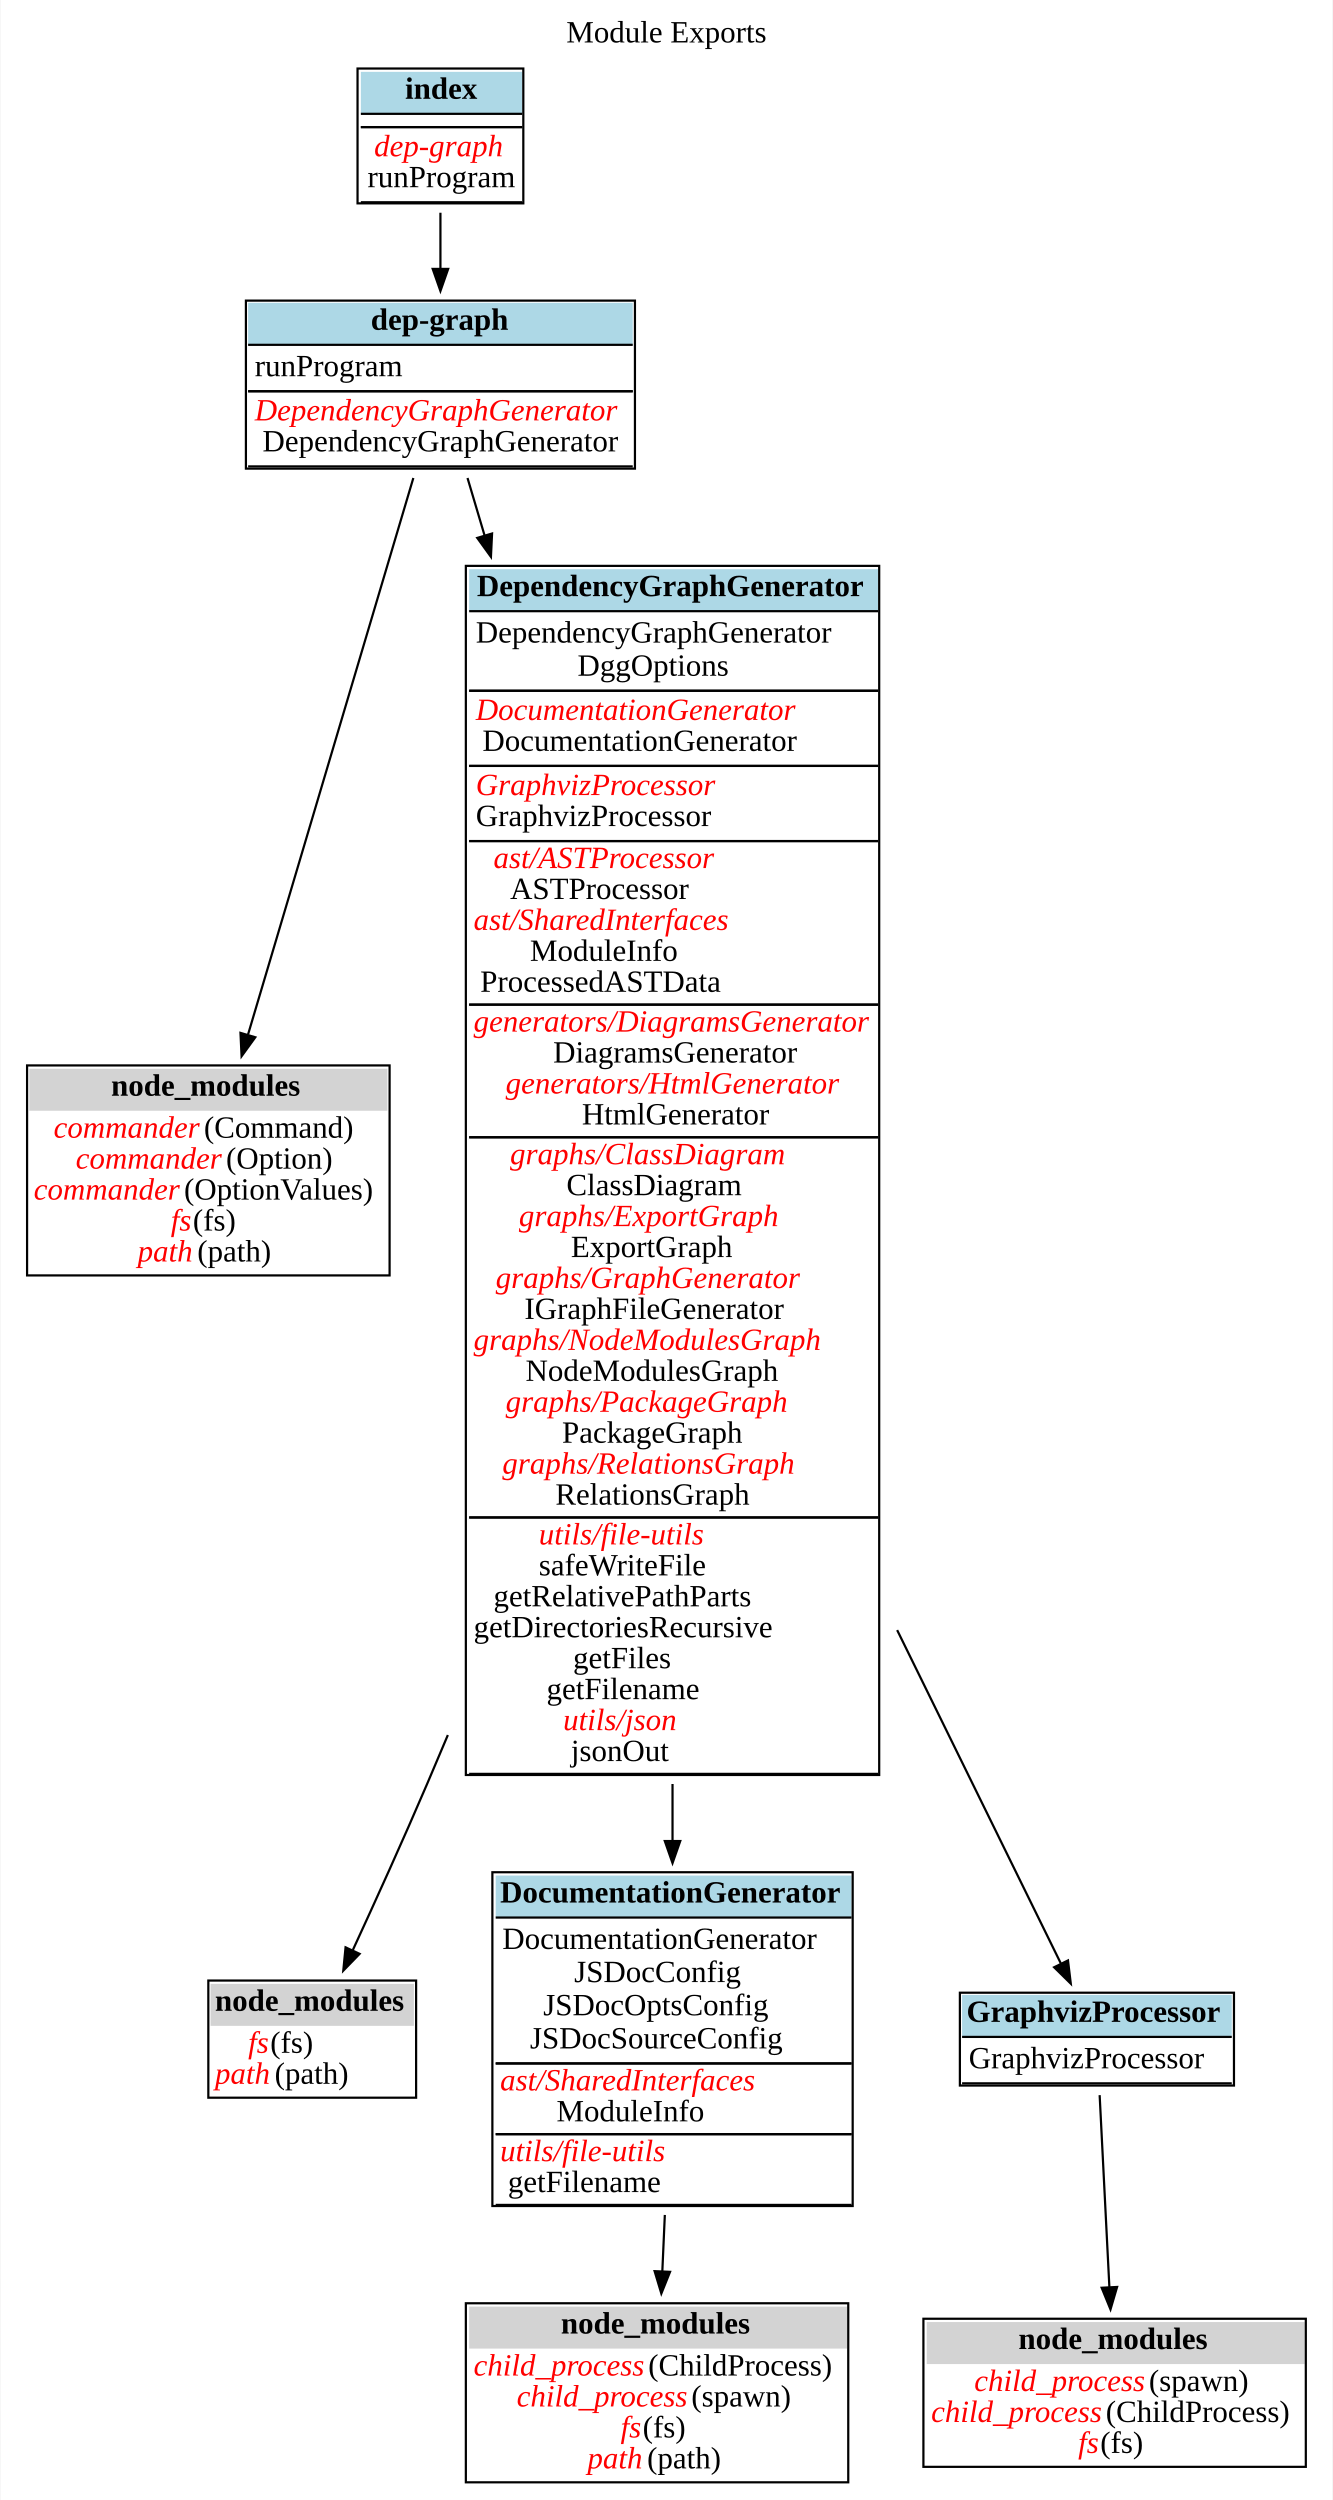
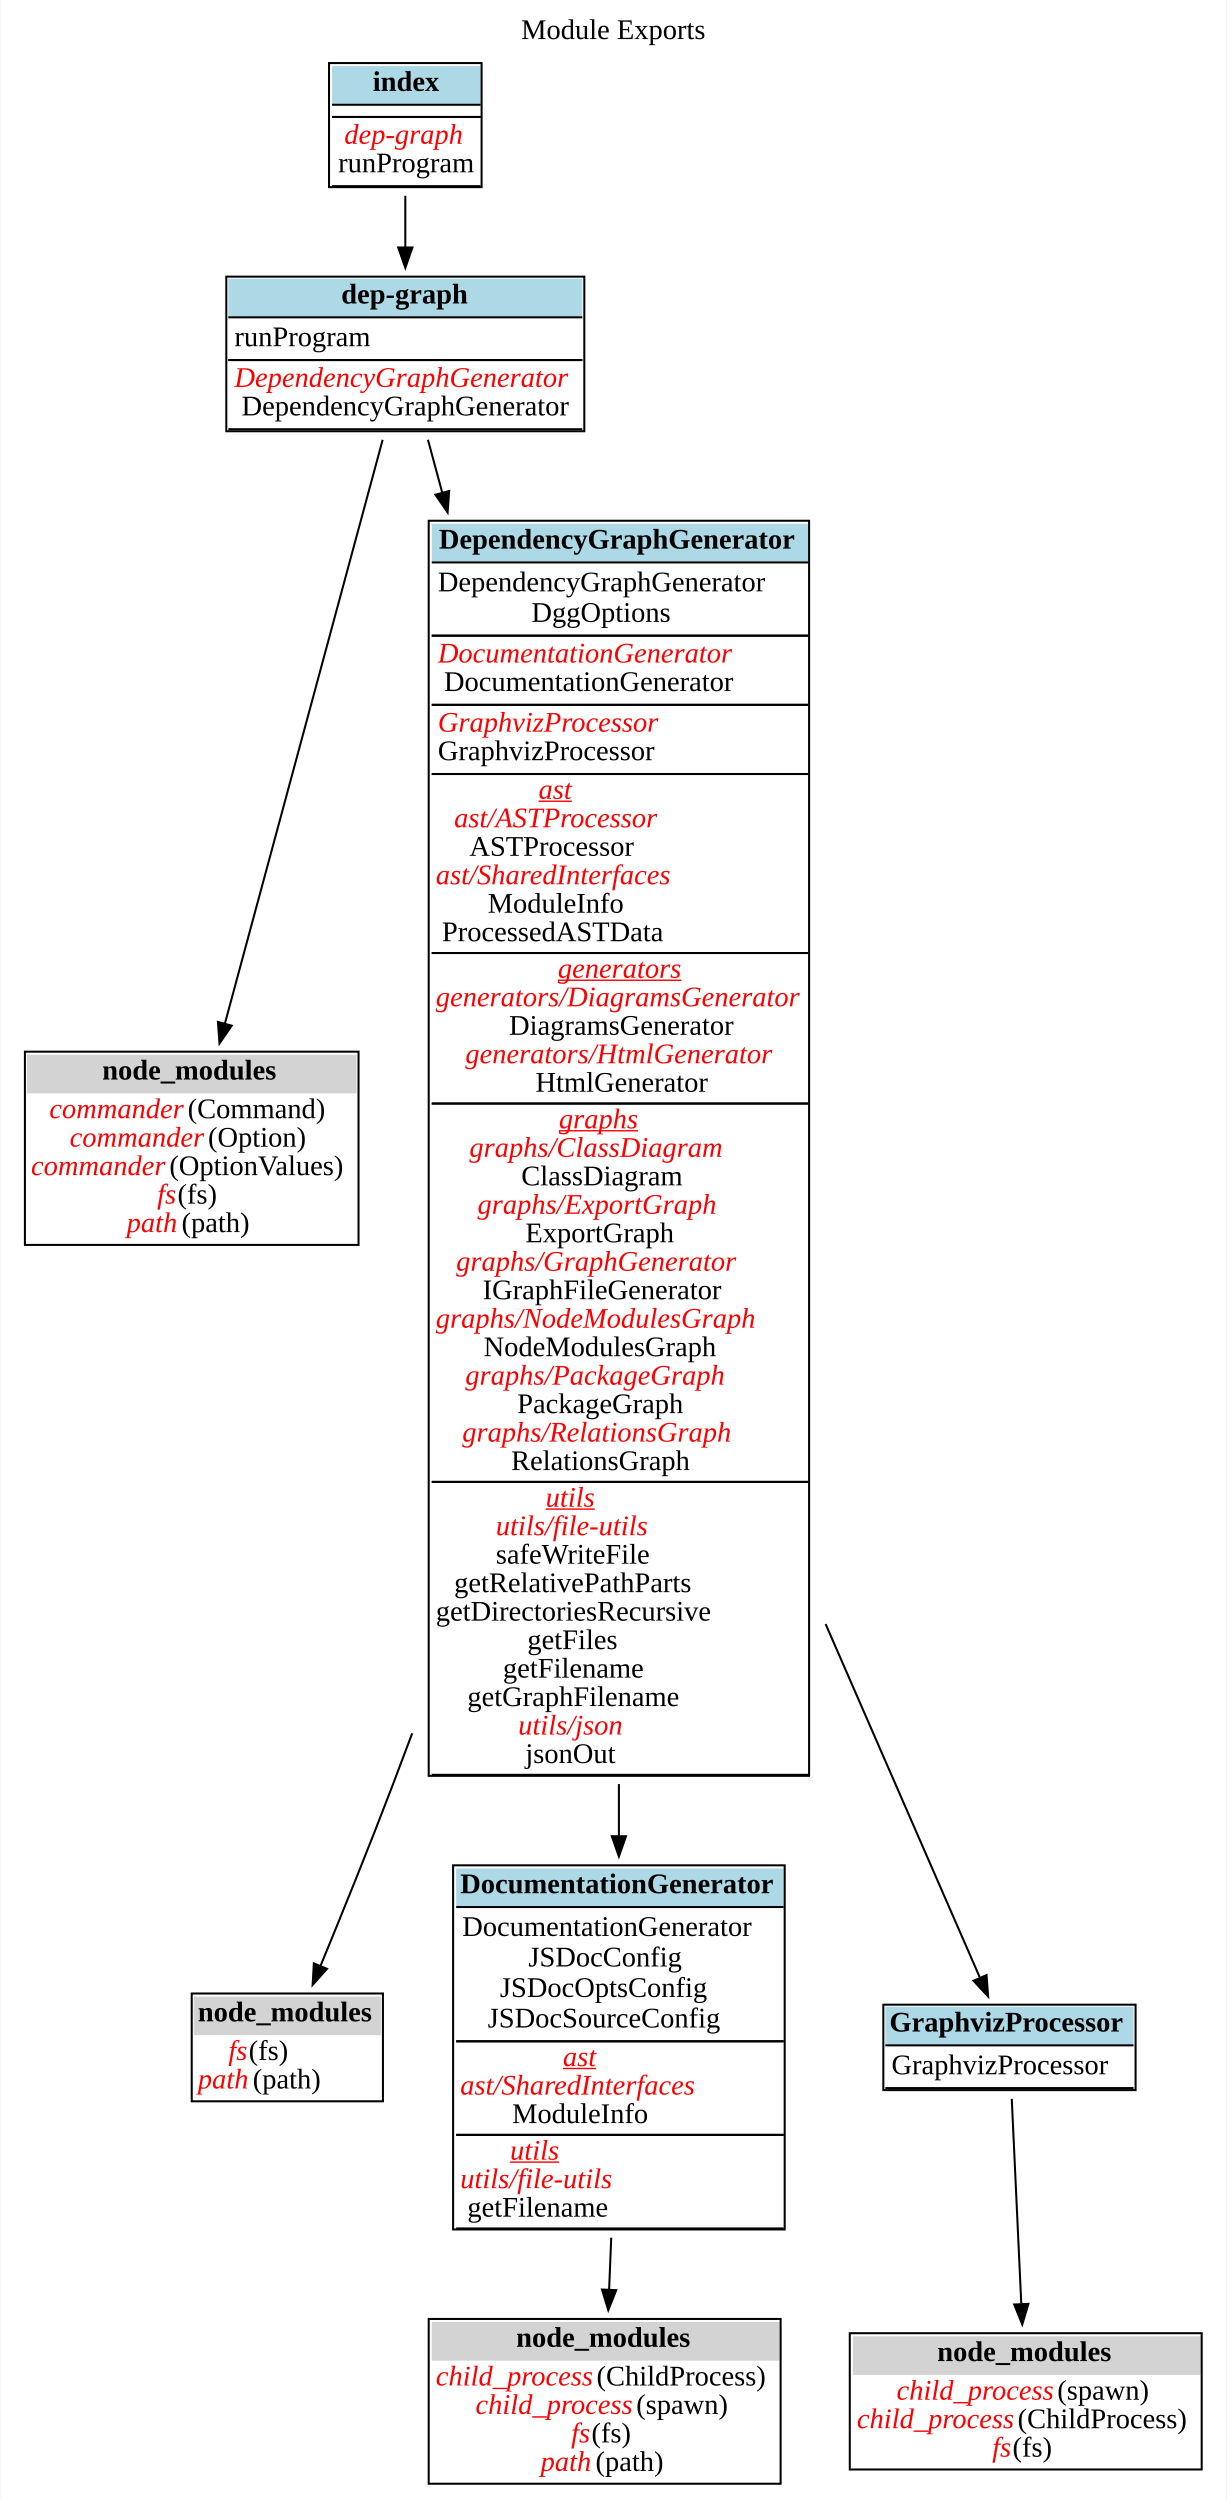
- <svg xmlns="http://www.w3.org/2000/svg" width="603pt" height="1131pt" viewBox="0.00 0.00 602.50 1131.00">
-   <g id="graph0" class="graph" transform="scale(1 1) rotate(0) translate(4 1127)">
-     <polygon fill="white" stroke="transparent" points="-4,4 -4,-1127 598.5,-1127 598.5,4 -4,4" />
-     <text text-anchor="middle" x="297.25" y="-1107.8" font-family="Times New Roman,serif" font-size="14.00"> Module Exports</text>
+ <svg xmlns="http://www.w3.org/2000/svg" xmlns:xlink="http://www.w3.org/1999/xlink" width="603pt" height="1229pt" viewBox="0.00 0.00 602.50 1229.00">
+   <g id="graph0" class="graph" transform="scale(1 1) rotate(0) translate(4 1225)">
+     <polygon fill="white" stroke="transparent" points="-4,4 -4,-1225 598.5,-1225 598.5,4 -4,4" />
+     <text text-anchor="middle" x="297.25" y="-1205.8" font-family="Times New Roman,serif" font-size="14.00"> Module Exports</text>
    <g id="node1" class="node">
-       <polygon fill="lightblue" stroke="transparent" points="108,-971 108,-990 282,-990 282,-971 108,-971" />
-       <text text-anchor="start" x="163.5" y="-977.8" font-family="Times New Roman,serif" font-weight="bold" font-size="14.00">dep-graph</text>
-       <polyline fill="none" stroke="black" points="108,-950 282,-950 " />
-       <polyline fill="none" stroke="black" points="282,-971 108,-971 " />
-       <text text-anchor="start" x="111" y="-956.8" font-family="Times New Roman,serif" font-size="14.00">runProgram</text>
-       <polyline fill="none" stroke="black" points="108,-916 282,-916 " />
-       <polyline fill="none" stroke="black" points="282,-950 108,-950 " />
-       <text text-anchor="start" x="111" y="-936.8" font-family="Times New Roman,serif" font-style="italic" font-size="14.00" fill="red">DependencyGraphGenerator</text>
-       <text text-anchor="start" x="114.5" y="-922.8" font-family="Times New Roman,serif" font-size="14.00">DependencyGraphGenerator</text>
-       <polygon fill="none" stroke="black" points="107,-915 107,-991 283,-991 283,-915 107,-915" />
+       <polygon fill="lightblue" stroke="transparent" points="108,-1069 108,-1088 282,-1088 282,-1069 108,-1069" />
+       <text text-anchor="start" x="163.5" y="-1075.8" font-family="Times New Roman,serif" font-weight="bold" font-size="14.00">dep-graph</text>
+       <polyline fill="none" stroke="black" points="108,-1048 282,-1048 " />
+       <polyline fill="none" stroke="black" points="282,-1069 108,-1069 " />
+       <text text-anchor="start" x="111" y="-1054.8" font-family="Times New Roman,serif" font-size="14.00">runProgram</text>
+       <polyline fill="none" stroke="black" points="108,-1014 282,-1014 " />
+       <polyline fill="none" stroke="black" points="282,-1048 108,-1048 " />
+       <text text-anchor="start" x="111" y="-1034.8" font-family="Times New Roman,serif" font-style="italic" font-size="14.00" fill="red">DependencyGraphGenerator</text>
+       <text text-anchor="start" x="114.5" y="-1020.8" font-family="Times New Roman,serif" font-size="14.00">DependencyGraphGenerator</text>
+       <polygon fill="none" stroke="black" points="107,-1013 107,-1089 283,-1089 283,-1013 107,-1013" />
    </g>
    <g id="node2" class="node">
-       <polygon fill="lightgrey" stroke="transparent" points="9,-624.5 9,-643.5 171,-643.5 171,-624.5 9,-624.5" />
-       <text text-anchor="start" x="46" y="-631.3" font-family="Times New Roman,serif" font-weight="bold" font-size="14.00">node_modules</text>
-       <text text-anchor="start" x="20" y="-612.3" font-family="Times New Roman,serif" font-style="italic" font-size="14.00" fill="red">commander</text>
-       <text text-anchor="start" x="88" y="-612.3" font-family="Times New Roman,serif" font-size="14.00"> (Command)</text>
-       <text text-anchor="start" x="30" y="-598.3" font-family="Times New Roman,serif" font-style="italic" font-size="14.00" fill="red">commander</text>
-       <text text-anchor="start" x="98" y="-598.3" font-family="Times New Roman,serif" font-size="14.00"> (Option)</text>
-       <text text-anchor="start" x="11" y="-584.3" font-family="Times New Roman,serif" font-style="italic" font-size="14.00" fill="red">commander</text>
-       <text text-anchor="start" x="79" y="-584.3" font-family="Times New Roman,serif" font-size="14.00"> (OptionValues)</text>
-       <text text-anchor="start" x="73" y="-570.3" font-family="Times New Roman,serif" font-style="italic" font-size="14.00" fill="red">fs</text>
-       <text text-anchor="start" x="83" y="-570.3" font-family="Times New Roman,serif" font-size="14.00"> (fs)</text>
-       <text text-anchor="start" x="58" y="-556.3" font-family="Times New Roman,serif" font-style="italic" font-size="14.00" fill="red">path</text>
-       <text text-anchor="start" x="85" y="-556.3" font-family="Times New Roman,serif" font-size="14.00"> (path)</text>
-       <polygon fill="none" stroke="black" points="8,-550 8,-645 172,-645 172,-550 8,-550" />
+       <polygon fill="lightgrey" stroke="transparent" points="9,-687.5 9,-706.5 171,-706.5 171,-687.5 9,-687.5" />
+       <text text-anchor="start" x="46" y="-694.3" font-family="Times New Roman,serif" font-weight="bold" font-size="14.00">node_modules</text>
+       <text text-anchor="start" x="20" y="-675.3" font-family="Times New Roman,serif" font-style="italic" font-size="14.00" fill="red">commander</text>
+       <text text-anchor="start" x="88" y="-675.3" font-family="Times New Roman,serif" font-size="14.00"> (Command)</text>
+       <text text-anchor="start" x="30" y="-661.3" font-family="Times New Roman,serif" font-style="italic" font-size="14.00" fill="red">commander</text>
+       <text text-anchor="start" x="98" y="-661.3" font-family="Times New Roman,serif" font-size="14.00"> (Option)</text>
+       <text text-anchor="start" x="11" y="-647.3" font-family="Times New Roman,serif" font-style="italic" font-size="14.00" fill="red">commander</text>
+       <text text-anchor="start" x="79" y="-647.3" font-family="Times New Roman,serif" font-size="14.00"> (OptionValues)</text>
+       <text text-anchor="start" x="73" y="-633.3" font-family="Times New Roman,serif" font-style="italic" font-size="14.00" fill="red">fs</text>
+       <text text-anchor="start" x="83" y="-633.3" font-family="Times New Roman,serif" font-size="14.00"> (fs)</text>
+       <text text-anchor="start" x="58" y="-619.3" font-family="Times New Roman,serif" font-style="italic" font-size="14.00" fill="red">path</text>
+       <text text-anchor="start" x="85" y="-619.3" font-family="Times New Roman,serif" font-size="14.00"> (path)</text>
+       <polygon fill="none" stroke="black" points="8,-613 8,-708 172,-708 172,-613 8,-613" />
    </g>
    <g id="edge1" class="edge">
-       <path fill="none" stroke="black" d="M182.75,-910.76C164.3,-848.66 129.29,-730.79 107.96,-658.97" />
-       <polygon fill="black" stroke="black" points="111.25,-657.74 105.04,-649.15 104.54,-659.73 111.25,-657.74" />
+       <path fill="none" stroke="black" d="M183.86,-1008.79C165.29,-940.06 127.9,-801.72 106.34,-721.95" />
+       <polygon fill="black" stroke="black" points="109.65,-720.78 103.66,-712.04 102.89,-722.61 109.65,-720.78" />
    </g>
    <g id="node3" class="node">
-       <polygon fill="lightblue" stroke="transparent" points="208,-850.5 208,-869.5 393,-869.5 393,-850.5 208,-850.5" />
-       <text text-anchor="start" x="211.5" y="-857.3" font-family="Times New Roman,serif" font-weight="bold" font-size="14.00">DependencyGraphGenerator</text>
-       <polyline fill="none" stroke="black" points="208,-814.5 393,-814.5 " />
-       <polyline fill="none" stroke="black" points="393,-850.5 208,-850.5 " />
-       <text text-anchor="start" x="211" y="-836.3" font-family="Times New Roman,serif" font-size="14.00">DependencyGraphGenerator</text>
-       <text text-anchor="start" x="257" y="-821.3" font-family="Times New Roman,serif" font-size="14.00">DggOptions</text>
-       <polyline fill="none" stroke="black" points="208,-780.5 393,-780.5 " />
-       <polyline fill="none" stroke="black" points="393,-814.5 208,-814.5 " />
-       <text text-anchor="start" x="211" y="-801.3" font-family="Times New Roman,serif" font-style="italic" font-size="14.00" fill="red">DocumentationGenerator</text>
-       <text text-anchor="start" x="214" y="-787.3" font-family="Times New Roman,serif" font-size="14.00">DocumentationGenerator</text>
-       <polyline fill="none" stroke="black" points="208,-746.5 393,-746.5 " />
-       <polyline fill="none" stroke="black" points="393,-780.5 208,-780.5 " />
-       <text text-anchor="start" x="211" y="-767.3" font-family="Times New Roman,serif" font-style="italic" font-size="14.00" fill="red">GraphvizProcessor</text>
-       <text text-anchor="start" x="211" y="-753.3" font-family="Times New Roman,serif" font-size="14.00">GraphvizProcessor</text>
-       <polyline fill="none" stroke="black" points="208,-672.5 393,-672.5 " />
-       <polyline fill="none" stroke="black" points="393,-746.5 208,-746.5 " />
-       <text text-anchor="start" x="219" y="-734.3" font-family="Times New Roman,serif" font-style="italic" font-size="14.00" fill="red">ast/ASTProcessor</text>
-       <text text-anchor="start" x="226.5" y="-720.3" font-family="Times New Roman,serif" font-size="14.00">ASTProcessor</text>
-       <text text-anchor="start" x="210" y="-706.3" font-family="Times New Roman,serif" font-style="italic" font-size="14.00" fill="red">ast/SharedInterfaces</text>
-       <text text-anchor="start" x="235.5" y="-692.3" font-family="Times New Roman,serif" font-size="14.00">ModuleInfo</text>
-       <text text-anchor="start" x="213" y="-678.3" font-family="Times New Roman,serif" font-size="14.00">ProcessedASTData</text>
-       <polyline fill="none" stroke="black" points="208,-612.5 393,-612.5 " />
-       <polyline fill="none" stroke="black" points="393,-672.5 208,-672.5 " />
-       <text text-anchor="start" x="210" y="-660.3" font-family="Times New Roman,serif" font-style="italic" font-size="14.00" fill="red">generators/DiagramsGenerator</text>
-       <text text-anchor="start" x="246" y="-646.3" font-family="Times New Roman,serif" font-size="14.00">DiagramsGenerator</text>
-       <text text-anchor="start" x="224.5" y="-632.3" font-family="Times New Roman,serif" font-style="italic" font-size="14.00" fill="red">generators/HtmlGenerator</text>
-       <text text-anchor="start" x="259" y="-618.3" font-family="Times New Roman,serif" font-size="14.00">HtmlGenerator</text>
-       <polyline fill="none" stroke="black" points="208,-440.5 393,-440.5 " />
-       <polyline fill="none" stroke="black" points="393,-612.5 208,-612.5 " />
-       <text text-anchor="start" x="226.5" y="-600.3" font-family="Times New Roman,serif" font-style="italic" font-size="14.00" fill="red">graphs/ClassDiagram</text>
-       <text text-anchor="start" x="252" y="-586.3" font-family="Times New Roman,serif" font-size="14.00">ClassDiagram</text>
-       <text text-anchor="start" x="230.5" y="-572.3" font-family="Times New Roman,serif" font-style="italic" font-size="14.00" fill="red">graphs/ExportGraph</text>
-       <text text-anchor="start" x="254" y="-558.3" font-family="Times New Roman,serif" font-size="14.00">ExportGraph</text>
-       <text text-anchor="start" x="220" y="-544.3" font-family="Times New Roman,serif" font-style="italic" font-size="14.00" fill="red">graphs/GraphGenerator</text>
-       <text text-anchor="start" x="233" y="-530.3" font-family="Times New Roman,serif" font-size="14.00">IGraphFileGenerator</text>
-       <text text-anchor="start" x="210" y="-516.3" font-family="Times New Roman,serif" font-style="italic" font-size="14.00" fill="red">graphs/NodeModulesGraph</text>
-       <text text-anchor="start" x="233.5" y="-502.3" font-family="Times New Roman,serif" font-size="14.00">NodeModulesGraph</text>
-       <text text-anchor="start" x="224.5" y="-488.3" font-family="Times New Roman,serif" font-style="italic" font-size="14.00" fill="red">graphs/PackageGraph</text>
-       <text text-anchor="start" x="250" y="-474.3" font-family="Times New Roman,serif" font-size="14.00">PackageGraph</text>
-       <text text-anchor="start" x="223" y="-460.3" font-family="Times New Roman,serif" font-style="italic" font-size="14.00" fill="red">graphs/RelationsGraph</text>
-       <text text-anchor="start" x="247" y="-446.3" font-family="Times New Roman,serif" font-size="14.00">RelationsGraph</text>
-       <polyline fill="none" stroke="black" points="208,-324.5 393,-324.5 " />
-       <polyline fill="none" stroke="black" points="393,-440.5 208,-440.5 " />
-       <text text-anchor="start" x="239.5" y="-428.3" font-family="Times New Roman,serif" font-style="italic" font-size="14.00" fill="red">utils/file-utils</text>
-       <text text-anchor="start" x="239.5" y="-414.3" font-family="Times New Roman,serif" font-size="14.00">safeWriteFile</text>
-       <text text-anchor="start" x="219" y="-400.3" font-family="Times New Roman,serif" font-size="14.00">getRelativePathParts</text>
-       <text text-anchor="start" x="210" y="-386.3" font-family="Times New Roman,serif" font-size="14.00">getDirectoriesRecursive</text>
-       <text text-anchor="start" x="255" y="-372.3" font-family="Times New Roman,serif" font-size="14.00">getFiles</text>
-       <text text-anchor="start" x="243" y="-358.3" font-family="Times New Roman,serif" font-size="14.00">getFilename</text>
-       <text text-anchor="start" x="250.5" y="-344.3" font-family="Times New Roman,serif" font-style="italic" font-size="14.00" fill="red">utils/json</text>
-       <text text-anchor="start" x="254" y="-330.3" font-family="Times New Roman,serif" font-size="14.00">jsonOut</text>
-       <polygon fill="none" stroke="black" points="206.5,-324 206.5,-871 393.5,-871 393.5,-324 206.5,-324" />
+       <polygon fill="lightblue" stroke="transparent" points="208,-948.5 208,-967.5 393,-967.5 393,-948.5 208,-948.5" />
+       <text text-anchor="start" x="211.5" y="-955.3" font-family="Times New Roman,serif" font-weight="bold" font-size="14.00">DependencyGraphGenerator</text>
+       <polyline fill="none" stroke="black" points="208,-912.5 393,-912.5 " />
+       <polyline fill="none" stroke="black" points="393,-948.5 208,-948.5 " />
+       <text text-anchor="start" x="211" y="-934.3" font-family="Times New Roman,serif" font-size="14.00">DependencyGraphGenerator</text>
+       <text text-anchor="start" x="257" y="-919.3" font-family="Times New Roman,serif" font-size="14.00">DggOptions</text>
+       <polyline fill="none" stroke="black" points="208,-878.5 393,-878.5 " />
+       <polyline fill="none" stroke="black" points="393,-912.5 208,-912.5 " />
+       <text text-anchor="start" x="211" y="-899.3" font-family="Times New Roman,serif" font-style="italic" font-size="14.00" fill="red">DocumentationGenerator</text>
+       <text text-anchor="start" x="214" y="-885.3" font-family="Times New Roman,serif" font-size="14.00">DocumentationGenerator</text>
+       <polyline fill="none" stroke="black" points="208,-844.5 393,-844.5 " />
+       <polyline fill="none" stroke="black" points="393,-878.5 208,-878.5 " />
+       <text text-anchor="start" x="211" y="-865.3" font-family="Times New Roman,serif" font-style="italic" font-size="14.00" fill="red">GraphvizProcessor</text>
+       <text text-anchor="start" x="211" y="-851.3" font-family="Times New Roman,serif" font-size="14.00">GraphvizProcessor</text>
+       <g id="a_node3_0">
+         <a xlink:href="diagrams.html#ast" xlink:title="&lt;TABLE&gt;" target="_top">
+           <polyline fill="none" stroke="black" points="208,-756.5 393,-756.5 " />
+           <polyline fill="none" stroke="black" points="393,-844.5 208,-844.5 " />
+           <text text-anchor="start" x="260.5" y="-832.3" font-family="Times New Roman,serif" font-style="italic" text-decoration="underline" font-size="14.00" fill="red">ast</text>
+           <text text-anchor="start" x="219" y="-818.3" font-family="Times New Roman,serif" font-style="italic" font-size="14.00" fill="red">ast/ASTProcessor</text>
+           <text text-anchor="start" x="226.5" y="-804.3" font-family="Times New Roman,serif" font-size="14.00">ASTProcessor</text>
+           <text text-anchor="start" x="210" y="-790.3" font-family="Times New Roman,serif" font-style="italic" font-size="14.00" fill="red">ast/SharedInterfaces</text>
+           <text text-anchor="start" x="235.5" y="-776.3" font-family="Times New Roman,serif" font-size="14.00">ModuleInfo</text>
+           <text text-anchor="start" x="213" y="-762.3" font-family="Times New Roman,serif" font-size="14.00">ProcessedASTData</text>
+         </a>
+       </g>
+       <g id="a_node3_1">
+         <a xlink:href="diagrams.html#generators" xlink:title="&lt;TABLE&gt;" target="_top">
+           <polyline fill="none" stroke="black" points="208,-682.5 393,-682.5 " />
+           <polyline fill="none" stroke="black" points="393,-756.5 208,-756.5 " />
+           <text text-anchor="start" x="270" y="-744.3" font-family="Times New Roman,serif" font-style="italic" text-decoration="underline" font-size="14.00" fill="red">generators</text>
+           <text text-anchor="start" x="210" y="-730.3" font-family="Times New Roman,serif" font-style="italic" font-size="14.00" fill="red">generators/DiagramsGenerator</text>
+           <text text-anchor="start" x="246" y="-716.3" font-family="Times New Roman,serif" font-size="14.00">DiagramsGenerator</text>
+           <text text-anchor="start" x="224.5" y="-702.3" font-family="Times New Roman,serif" font-style="italic" font-size="14.00" fill="red">generators/HtmlGenerator</text>
+           <text text-anchor="start" x="259" y="-688.3" font-family="Times New Roman,serif" font-size="14.00">HtmlGenerator</text>
+         </a>
+       </g>
+       <g id="a_node3_2">
+         <a xlink:href="diagrams.html#graphs" xlink:title="&lt;TABLE&gt;" target="_top">
+           <polyline fill="none" stroke="black" points="208,-496.5 393,-496.5 " />
+           <polyline fill="none" stroke="black" points="393,-682.5 208,-682.5 " />
+           <text text-anchor="start" x="270.5" y="-670.3" font-family="Times New Roman,serif" font-style="italic" text-decoration="underline" font-size="14.00" fill="red">graphs</text>
+           <text text-anchor="start" x="226.5" y="-656.3" font-family="Times New Roman,serif" font-style="italic" font-size="14.00" fill="red">graphs/ClassDiagram</text>
+           <text text-anchor="start" x="252" y="-642.3" font-family="Times New Roman,serif" font-size="14.00">ClassDiagram</text>
+           <text text-anchor="start" x="230.5" y="-628.3" font-family="Times New Roman,serif" font-style="italic" font-size="14.00" fill="red">graphs/ExportGraph</text>
+           <text text-anchor="start" x="254" y="-614.3" font-family="Times New Roman,serif" font-size="14.00">ExportGraph</text>
+           <text text-anchor="start" x="220" y="-600.3" font-family="Times New Roman,serif" font-style="italic" font-size="14.00" fill="red">graphs/GraphGenerator</text>
+           <text text-anchor="start" x="233" y="-586.3" font-family="Times New Roman,serif" font-size="14.00">IGraphFileGenerator</text>
+           <text text-anchor="start" x="210" y="-572.3" font-family="Times New Roman,serif" font-style="italic" font-size="14.00" fill="red">graphs/NodeModulesGraph</text>
+           <text text-anchor="start" x="233.5" y="-558.3" font-family="Times New Roman,serif" font-size="14.00">NodeModulesGraph</text>
+           <text text-anchor="start" x="224.5" y="-544.3" font-family="Times New Roman,serif" font-style="italic" font-size="14.00" fill="red">graphs/PackageGraph</text>
+           <text text-anchor="start" x="250" y="-530.3" font-family="Times New Roman,serif" font-size="14.00">PackageGraph</text>
+           <text text-anchor="start" x="223" y="-516.3" font-family="Times New Roman,serif" font-style="italic" font-size="14.00" fill="red">graphs/RelationsGraph</text>
+           <text text-anchor="start" x="247" y="-502.3" font-family="Times New Roman,serif" font-size="14.00">RelationsGraph</text>
+         </a>
+       </g>
+       <g id="a_node3_3">
+         <a xlink:href="diagrams.html#utils" xlink:title="&lt;TABLE&gt;" target="_top">
+           <polyline fill="none" stroke="black" points="208,-352.5 393,-352.5 " />
+           <polyline fill="none" stroke="black" points="393,-496.5 208,-496.5 " />
+           <text text-anchor="start" x="264" y="-484.3" font-family="Times New Roman,serif" font-style="italic" text-decoration="underline" font-size="14.00" fill="red">utils</text>
+           <text text-anchor="start" x="239.5" y="-470.3" font-family="Times New Roman,serif" font-style="italic" font-size="14.00" fill="red">utils/file-utils</text>
+           <text text-anchor="start" x="239.5" y="-456.3" font-family="Times New Roman,serif" font-size="14.00">safeWriteFile</text>
+           <text text-anchor="start" x="219" y="-442.3" font-family="Times New Roman,serif" font-size="14.00">getRelativePathParts</text>
+           <text text-anchor="start" x="210" y="-428.3" font-family="Times New Roman,serif" font-size="14.00">getDirectoriesRecursive</text>
+           <text text-anchor="start" x="255" y="-414.3" font-family="Times New Roman,serif" font-size="14.00">getFiles</text>
+           <text text-anchor="start" x="243" y="-400.3" font-family="Times New Roman,serif" font-size="14.00">getFilename</text>
+           <text text-anchor="start" x="225.5" y="-386.3" font-family="Times New Roman,serif" font-size="14.00">getGraphFilename</text>
+           <text text-anchor="start" x="250.5" y="-372.3" font-family="Times New Roman,serif" font-style="italic" font-size="14.00" fill="red">utils/json</text>
+           <text text-anchor="start" x="254" y="-358.3" font-family="Times New Roman,serif" font-size="14.00">jsonOut</text>
+         </a>
+       </g>
+       <polygon fill="none" stroke="black" points="206.5,-352 206.5,-969 393.5,-969 393.5,-352 206.5,-352" />
    </g>
    <g id="edge5" class="edge">
-       <path fill="none" stroke="black" d="M207.25,-910.76C209.58,-902.9 212.18,-894.16 214.98,-884.72" />
-       <polygon fill="black" stroke="black" points="218.36,-885.65 217.85,-875.07 211.65,-883.66 218.36,-885.65" />
+       <path fill="none" stroke="black" d="M206.14,-1008.79C208.26,-1000.96 210.62,-992.22 213.17,-982.76" />
+       <polygon fill="black" stroke="black" points="216.56,-983.64 215.79,-973.07 209.8,-981.81 216.56,-983.64" />
    </g>
    <g id="node4" class="node">
-       <polygon fill="lightgrey" stroke="transparent" points="91,-210.5 91,-229.5 183,-229.5 183,-210.5 91,-210.5" />
-       <text text-anchor="start" x="93" y="-217.3" font-family="Times New Roman,serif" font-weight="bold" font-size="14.00">node_modules</text>
-       <text text-anchor="start" x="108" y="-198.3" font-family="Times New Roman,serif" font-style="italic" font-size="14.00" fill="red">fs</text>
-       <text text-anchor="start" x="118" y="-198.3" font-family="Times New Roman,serif" font-size="14.00"> (fs)</text>
-       <text text-anchor="start" x="93" y="-184.3" font-family="Times New Roman,serif" font-style="italic" font-size="14.00" fill="red">path</text>
-       <text text-anchor="start" x="120" y="-184.3" font-family="Times New Roman,serif" font-size="14.00"> (path)</text>
-       <polygon fill="none" stroke="black" points="90,-178 90,-231 184,-231 184,-178 90,-178" />
+       <polygon fill="lightgrey" stroke="transparent" points="91,-224.5 91,-243.5 183,-243.5 183,-224.5 91,-224.5" />
+       <text text-anchor="start" x="93" y="-231.3" font-family="Times New Roman,serif" font-weight="bold" font-size="14.00">node_modules</text>
+       <text text-anchor="start" x="108" y="-212.3" font-family="Times New Roman,serif" font-style="italic" font-size="14.00" fill="red">fs</text>
+       <text text-anchor="start" x="118" y="-212.3" font-family="Times New Roman,serif" font-size="14.00"> (fs)</text>
+       <text text-anchor="start" x="93" y="-198.3" font-family="Times New Roman,serif" font-style="italic" font-size="14.00" fill="red">path</text>
+       <text text-anchor="start" x="120" y="-198.3" font-family="Times New Roman,serif" font-size="14.00"> (path)</text>
+       <polygon fill="none" stroke="black" points="90,-192 90,-245 184,-245 184,-192 90,-192" />
    </g>
    <g id="edge2" class="edge">
-       <path fill="none" stroke="black" d="M198.36,-342.07C195.23,-334.62 192.1,-327.25 189,-320 178.23,-294.82 165.53,-266.82 155.38,-244.82" />
-       <polygon fill="black" stroke="black" points="158.43,-243.08 151.05,-235.47 152.08,-246.02 158.43,-243.08" />
+       <path fill="none" stroke="black" d="M198.39,-372.9C195.25,-364.5 192.11,-356.18 189,-348 177.51,-317.78 163.76,-283.89 153.28,-258.51" />
+       <polygon fill="black" stroke="black" points="156.5,-257.12 149.44,-249.22 150.03,-259.8 156.5,-257.12" />
    </g>
    <g id="node5" class="node">
-       <polygon fill="lightblue" stroke="transparent" points="220,-259.5 220,-278.5 381,-278.5 381,-259.5 220,-259.5" />
-       <text text-anchor="start" x="222" y="-266.3" font-family="Times New Roman,serif" font-weight="bold" font-size="14.00">DocumentationGenerator</text>
-       <polyline fill="none" stroke="black" points="220,-193.5 381,-193.5 " />
-       <polyline fill="none" stroke="black" points="381,-259.5 220,-259.5 " />
-       <text text-anchor="start" x="223" y="-245.3" font-family="Times New Roman,serif" font-size="14.00">DocumentationGenerator</text>
-       <text text-anchor="start" x="255.5" y="-230.3" font-family="Times New Roman,serif" font-size="14.00">JSDocConfig</text>
-       <text text-anchor="start" x="241.5" y="-215.3" font-family="Times New Roman,serif" font-size="14.00">JSDocOptsConfig</text>
-       <text text-anchor="start" x="235.5" y="-200.3" font-family="Times New Roman,serif" font-size="14.00">JSDocSourceConfig</text>
-       <polyline fill="none" stroke="black" points="220,-161.5 381,-161.5 " />
-       <polyline fill="none" stroke="black" points="381,-193.5 220,-193.5 " />
-       <text text-anchor="start" x="222" y="-181.3" font-family="Times New Roman,serif" font-style="italic" font-size="14.00" fill="red">ast/SharedInterfaces</text>
-       <text text-anchor="start" x="247.5" y="-167.3" font-family="Times New Roman,serif" font-size="14.00">ModuleInfo</text>
-       <polyline fill="none" stroke="black" points="220,-129.5 381,-129.5 " />
-       <polyline fill="none" stroke="black" points="381,-161.5 220,-161.5 " />
-       <text text-anchor="start" x="222" y="-149.3" font-family="Times New Roman,serif" font-style="italic" font-size="14.00" fill="red">utils/file-utils</text>
-       <text text-anchor="start" x="225.5" y="-135.3" font-family="Times New Roman,serif" font-size="14.00">getFilename</text>
-       <polygon fill="none" stroke="black" points="218.5,-129 218.5,-280 381.5,-280 381.5,-129 218.5,-129" />
+       <polygon fill="lightblue" stroke="transparent" points="220,-287.5 220,-306.5 381,-306.5 381,-287.5 220,-287.5" />
+       <text text-anchor="start" x="222" y="-294.3" font-family="Times New Roman,serif" font-weight="bold" font-size="14.00">DocumentationGenerator</text>
+       <polyline fill="none" stroke="black" points="220,-221.5 381,-221.5 " />
+       <polyline fill="none" stroke="black" points="381,-287.5 220,-287.5 " />
+       <text text-anchor="start" x="223" y="-273.3" font-family="Times New Roman,serif" font-size="14.00">DocumentationGenerator</text>
+       <text text-anchor="start" x="255.5" y="-258.3" font-family="Times New Roman,serif" font-size="14.00">JSDocConfig</text>
+       <text text-anchor="start" x="241.5" y="-243.3" font-family="Times New Roman,serif" font-size="14.00">JSDocOptsConfig</text>
+       <text text-anchor="start" x="235.5" y="-228.3" font-family="Times New Roman,serif" font-size="14.00">JSDocSourceConfig</text>
+       <g id="a_node5_4">
+         <a xlink:href="diagrams.html#ast" xlink:title="&lt;TABLE&gt;" target="_top">
+           <polyline fill="none" stroke="black" points="220,-175.5 381,-175.5 " />
+           <polyline fill="none" stroke="black" points="381,-221.5 220,-221.5 " />
+           <text text-anchor="start" x="272.5" y="-209.3" font-family="Times New Roman,serif" font-style="italic" text-decoration="underline" font-size="14.00" fill="red">ast</text>
+           <text text-anchor="start" x="222" y="-195.3" font-family="Times New Roman,serif" font-style="italic" font-size="14.00" fill="red">ast/SharedInterfaces</text>
+           <text text-anchor="start" x="247.5" y="-181.3" font-family="Times New Roman,serif" font-size="14.00">ModuleInfo</text>
+         </a>
+       </g>
+       <g id="a_node5_5">
+         <a xlink:href="diagrams.html#utils" xlink:title="&lt;TABLE&gt;" target="_top">
+           <polyline fill="none" stroke="black" points="220,-129.5 381,-129.5 " />
+           <polyline fill="none" stroke="black" points="381,-175.5 220,-175.5 " />
+           <text text-anchor="start" x="246.5" y="-163.3" font-family="Times New Roman,serif" font-style="italic" text-decoration="underline" font-size="14.00" fill="red">utils</text>
+           <text text-anchor="start" x="222" y="-149.3" font-family="Times New Roman,serif" font-style="italic" font-size="14.00" fill="red">utils/file-utils</text>
+           <text text-anchor="start" x="225.5" y="-135.3" font-family="Times New Roman,serif" font-size="14.00">getFilename</text>
+         </a>
+       </g>
+       <polygon fill="none" stroke="black" points="218.5,-129 218.5,-308 381.5,-308 381.5,-129 218.5,-129" />
    </g>
    <g id="edge6" class="edge">
-       <path fill="none" stroke="black" d="M300,-319.91C300,-311.07 300,-302.51 300,-294.31" />
-       <polygon fill="black" stroke="black" points="303.5,-294.12 300,-284.12 296.5,-294.12 303.5,-294.12" />
+       <path fill="none" stroke="black" d="M300,-347.95C300,-339.22 300,-330.72 300,-322.53" />
+       <polygon fill="black" stroke="black" points="303.5,-322.33 300,-312.33 296.5,-322.33 303.5,-322.33" />
    </g>
    <g id="node7" class="node">
-       <polygon fill="lightblue" stroke="transparent" points="431,-205.5 431,-224.5 553,-224.5 553,-205.5 431,-205.5" />
-       <text text-anchor="start" x="433" y="-212.3" font-family="Times New Roman,serif" font-weight="bold" font-size="14.00">GraphvizProcessor</text>
-       <polyline fill="none" stroke="black" points="431,-184.5 553,-184.5 " />
-       <polyline fill="none" stroke="black" points="553,-205.5 431,-205.5 " />
-       <text text-anchor="start" x="434" y="-191.3" font-family="Times New Roman,serif" font-size="14.00">GraphvizProcessor</text>
-       <polygon fill="none" stroke="black" points="430,-183.5 430,-225.5 554,-225.5 554,-183.5 430,-183.5" />
+       <polygon fill="lightblue" stroke="transparent" points="431,-219.5 431,-238.5 553,-238.5 553,-219.5 431,-219.5" />
+       <text text-anchor="start" x="433" y="-226.3" font-family="Times New Roman,serif" font-weight="bold" font-size="14.00">GraphvizProcessor</text>
+       <polyline fill="none" stroke="black" points="431,-198.5 553,-198.5 " />
+       <polyline fill="none" stroke="black" points="553,-219.5 431,-219.5 " />
+       <text text-anchor="start" x="434" y="-205.3" font-family="Times New Roman,serif" font-size="14.00">GraphvizProcessor</text>
+       <polygon fill="none" stroke="black" points="430,-197.5 430,-239.5 554,-239.5 554,-197.5 430,-197.5" />
    </g>
    <g id="edge7" class="edge">
-       <path fill="none" stroke="black" d="M401.62,-389.55C430.48,-330.78 458.66,-273.39 475.68,-238.73" />
-       <polygon fill="black" stroke="black" points="478.91,-240.1 480.18,-229.58 472.63,-237.01 478.91,-240.1" />
+       <path fill="none" stroke="black" d="M401.62,-426.62C431.43,-358.31 460.51,-291.66 477.32,-253.13" />
+       <polygon fill="black" stroke="black" points="480.74,-254.07 481.53,-243.5 474.32,-251.27 480.74,-254.07" />
    </g>
    <g id="node6" class="node">
      <polygon fill="lightgrey" stroke="transparent" points="208,-64.5 208,-83.5 379,-83.5 379,-64.5 208,-64.5" />
      <text text-anchor="start" x="249.5" y="-71.3" font-family="Times New Roman,serif" font-weight="bold" font-size="14.00">node_modules</text>
      <text text-anchor="start" x="210" y="-52.3" font-family="Times New Roman,serif" font-style="italic" font-size="14.00" fill="red">child_process</text>
      <text text-anchor="start" x="289" y="-52.3" font-family="Times New Roman,serif" font-size="14.00"> (ChildProcess)</text>
      <text text-anchor="start" x="229.5" y="-38.3" font-family="Times New Roman,serif" font-style="italic" font-size="14.00" fill="red">child_process</text>
      <text text-anchor="start" x="308.5" y="-38.3" font-family="Times New Roman,serif" font-size="14.00"> (spawn)</text>
      <text text-anchor="start" x="276.5" y="-24.3" font-family="Times New Roman,serif" font-style="italic" font-size="14.00" fill="red">fs</text>
      <text text-anchor="start" x="286.5" y="-24.3" font-family="Times New Roman,serif" font-size="14.00"> (fs)</text>
      <text text-anchor="start" x="261.5" y="-10.3" font-family="Times New Roman,serif" font-style="italic" font-size="14.00" fill="red">path</text>
      <text text-anchor="start" x="288.5" y="-10.3" font-family="Times New Roman,serif" font-size="14.00"> (path)</text>
      <polygon fill="none" stroke="black" points="206.5,-4 206.5,-85 379.5,-85 379.5,-4 206.5,-4" />
    </g>
    <g id="edge3" class="edge">
-       <path fill="none" stroke="black" d="M296.52,-124.96C296.14,-116.36 295.76,-107.75 295.39,-99.54" />
-       <polygon fill="black" stroke="black" points="298.88,-99.22 294.94,-89.38 291.89,-99.53 298.88,-99.22" />
+       <path fill="none" stroke="black" d="M296.23,-124.95C295.88,-116.23 295.53,-107.6 295.19,-99.42" />
+       <polygon fill="black" stroke="black" points="298.69,-99.18 294.78,-89.33 291.69,-99.46 298.69,-99.18" />
    </g>
    <g id="node8" class="node">
      <polygon fill="lightgrey" stroke="transparent" points="415,-57.5 415,-76.5 586,-76.5 586,-57.5 415,-57.5" />
      <text text-anchor="start" x="456.5" y="-64.3" font-family="Times New Roman,serif" font-weight="bold" font-size="14.00">node_modules</text>
      <text text-anchor="start" x="436.5" y="-45.3" font-family="Times New Roman,serif" font-style="italic" font-size="14.00" fill="red">child_process</text>
      <text text-anchor="start" x="515.5" y="-45.3" font-family="Times New Roman,serif" font-size="14.00"> (spawn)</text>
      <text text-anchor="start" x="417" y="-31.3" font-family="Times New Roman,serif" font-style="italic" font-size="14.00" fill="red">child_process</text>
      <text text-anchor="start" x="496" y="-31.3" font-family="Times New Roman,serif" font-size="14.00"> (ChildProcess)</text>
      <text text-anchor="start" x="483.5" y="-17.3" font-family="Times New Roman,serif" font-style="italic" font-size="14.00" fill="red">fs</text>
      <text text-anchor="start" x="493.5" y="-17.3" font-family="Times New Roman,serif" font-size="14.00"> (fs)</text>
      <polygon fill="none" stroke="black" points="413.5,-11 413.5,-78 586.5,-78 586.5,-11 413.5,-11" />
    </g>
    <g id="edge4" class="edge">
-       <path fill="none" stroke="black" d="M493.23,-179.16C494.4,-156.11 496.18,-120.88 497.63,-92.37" />
-       <polygon fill="black" stroke="black" points="501.13,-92.38 498.14,-82.21 494.14,-92.02 501.13,-92.38" />
+       <path fill="none" stroke="black" d="M493.13,-193.22C494.34,-167.15 496.3,-125.09 497.81,-92.5" />
+       <polygon fill="black" stroke="black" points="501.32,-92.44 498.29,-82.29 494.33,-92.11 501.32,-92.44" />
    </g>
    <g id="node9" class="node">
-       <polygon fill="lightblue" stroke="transparent" points="159,-1075.5 159,-1094.5 232,-1094.5 232,-1075.5 159,-1075.5" />
-       <text text-anchor="start" x="179" y="-1082.3" font-family="Times New Roman,serif" font-weight="bold" font-size="14.00">index</text>
-       <polyline fill="none" stroke="black" points="159,-1069.5 232,-1069.5 " />
-       <polyline fill="none" stroke="black" points="232,-1075.5 159,-1075.5 " />
-       <polyline fill="none" stroke="black" points="159,-1035.5 232,-1035.5 " />
-       <polyline fill="none" stroke="black" points="232,-1069.5 159,-1069.5 " />
-       <text text-anchor="start" x="165" y="-1056.3" font-family="Times New Roman,serif" font-style="italic" font-size="14.00" fill="red">dep-graph</text>
-       <text text-anchor="start" x="162" y="-1042.3" font-family="Times New Roman,serif" font-size="14.00">runProgram</text>
-       <polygon fill="none" stroke="black" points="157.5,-1035 157.5,-1096 232.5,-1096 232.5,-1035 157.5,-1035" />
+       <polygon fill="lightblue" stroke="transparent" points="159,-1173.5 159,-1192.5 232,-1192.5 232,-1173.5 159,-1173.5" />
+       <text text-anchor="start" x="179" y="-1180.3" font-family="Times New Roman,serif" font-weight="bold" font-size="14.00">index</text>
+       <polyline fill="none" stroke="black" points="159,-1167.5 232,-1167.5 " />
+       <polyline fill="none" stroke="black" points="232,-1173.5 159,-1173.5 " />
+       <polyline fill="none" stroke="black" points="159,-1133.5 232,-1133.5 " />
+       <polyline fill="none" stroke="black" points="232,-1167.5 159,-1167.5 " />
+       <text text-anchor="start" x="165" y="-1154.3" font-family="Times New Roman,serif" font-style="italic" font-size="14.00" fill="red">dep-graph</text>
+       <text text-anchor="start" x="162" y="-1140.3" font-family="Times New Roman,serif" font-size="14.00">runProgram</text>
+       <polygon fill="none" stroke="black" points="157.5,-1133 157.5,-1194 232.5,-1194 232.5,-1133 157.5,-1133" />
    </g>
    <g id="edge8" class="edge">
-       <path fill="none" stroke="black" d="M195,-1030.75C195,-1022.72 195,-1013.97 195,-1005.35" />
-       <polygon fill="black" stroke="black" points="198.5,-1005.34 195,-995.34 191.5,-1005.34 198.5,-1005.34" />
+       <path fill="none" stroke="black" d="M195,-1128.75C195,-1120.72 195,-1111.97 195,-1103.35" />
+       <polygon fill="black" stroke="black" points="198.5,-1103.34 195,-1093.34 191.5,-1103.34 198.5,-1103.34" />
    </g>
  </g>
</svg>
